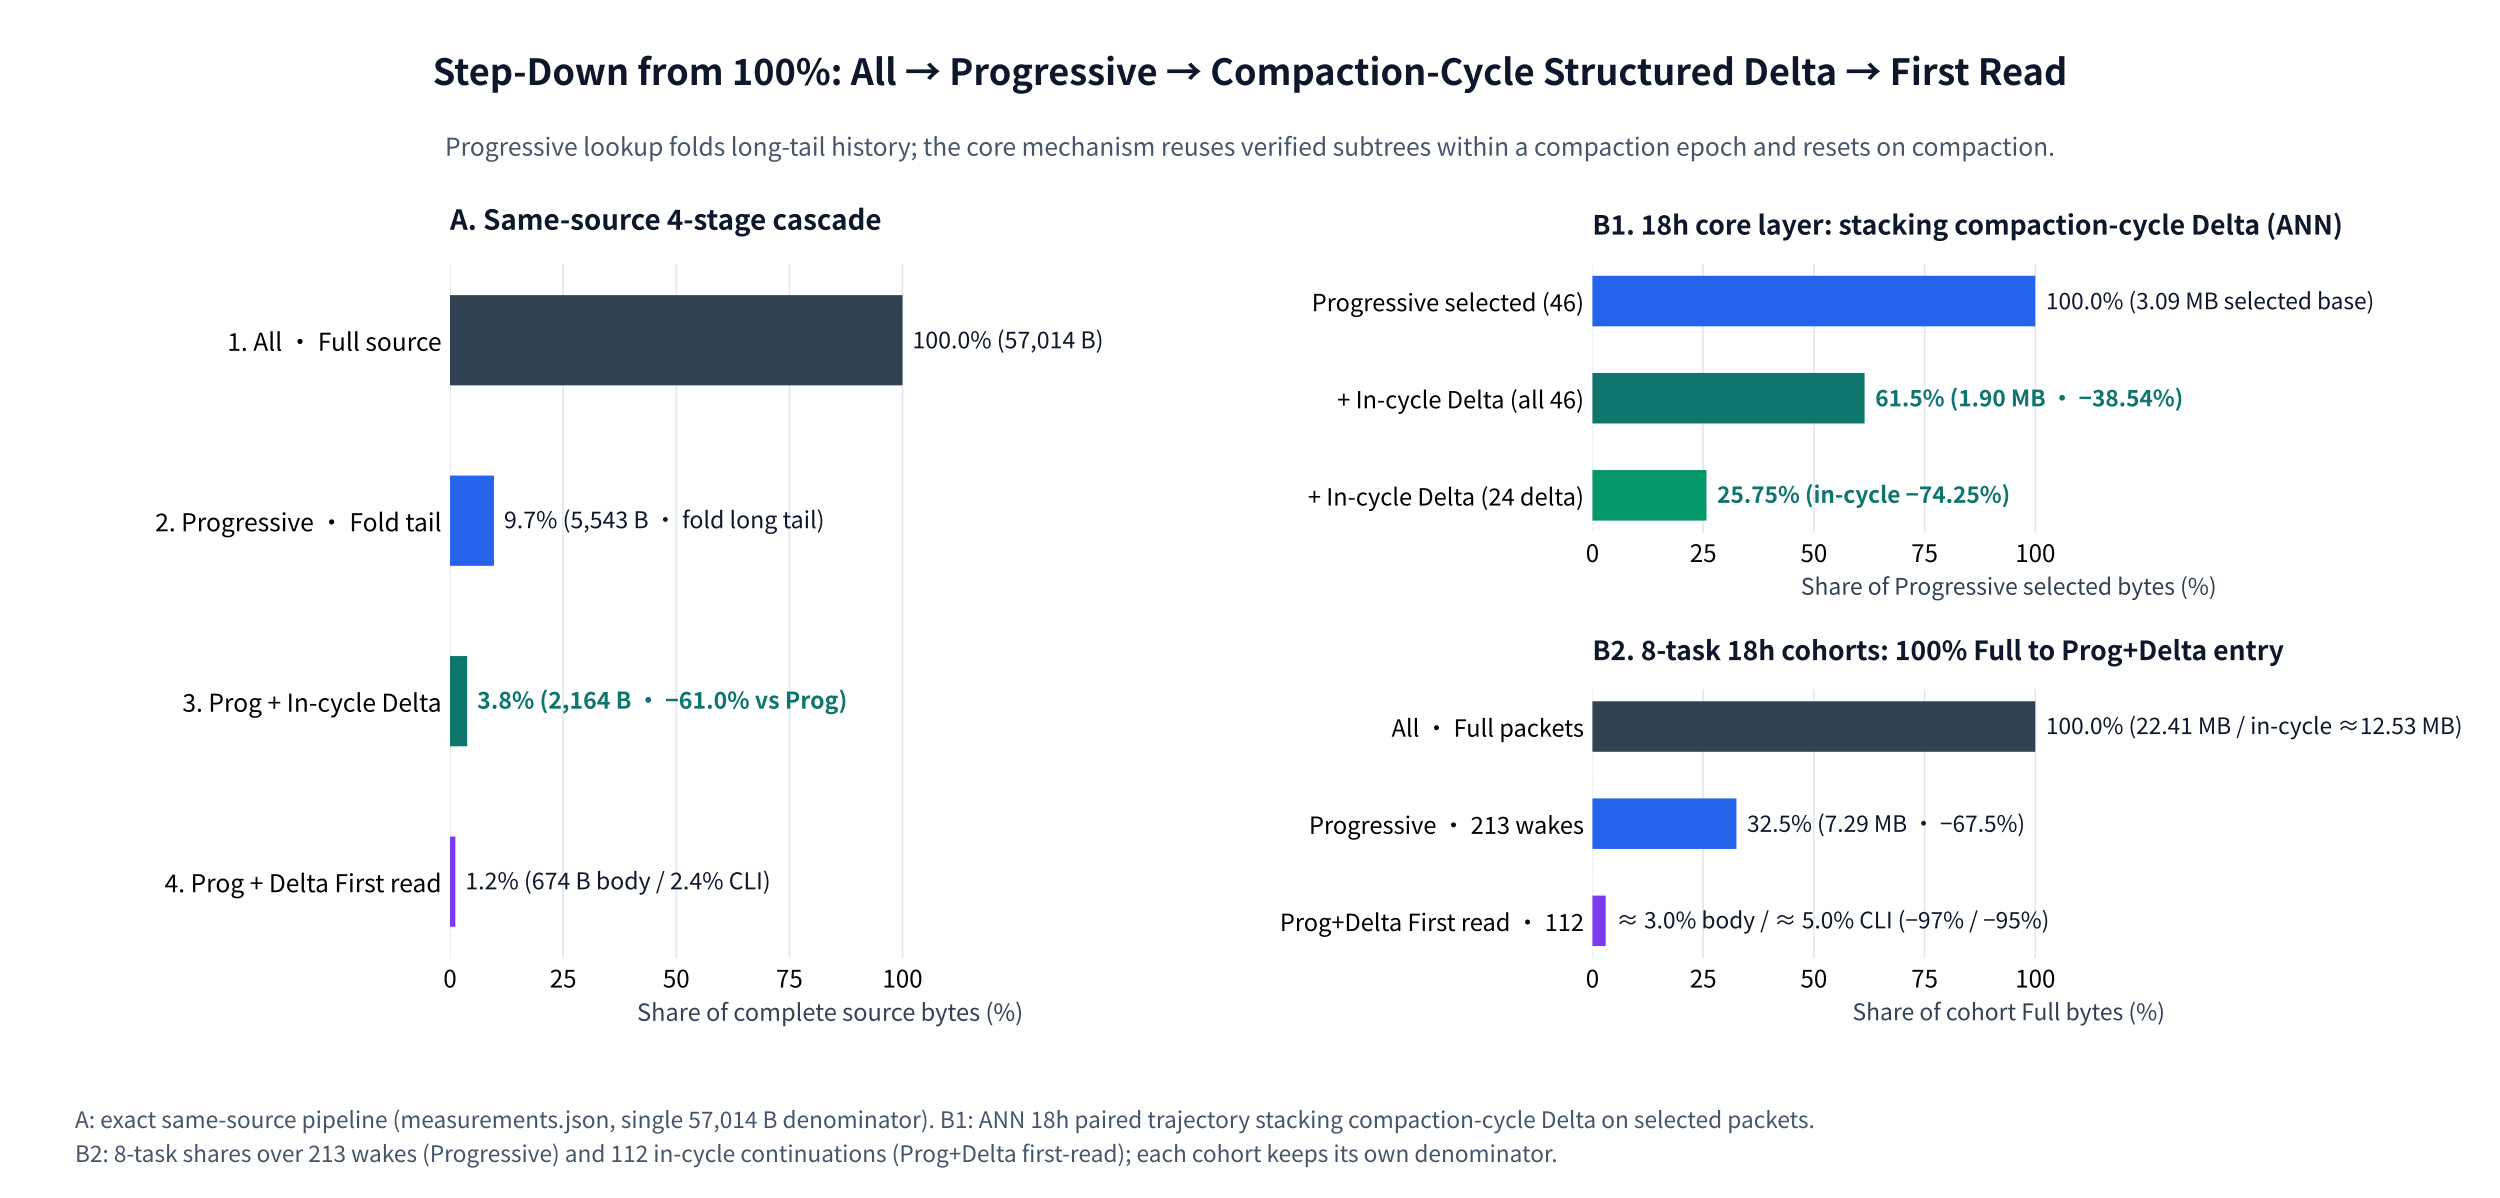
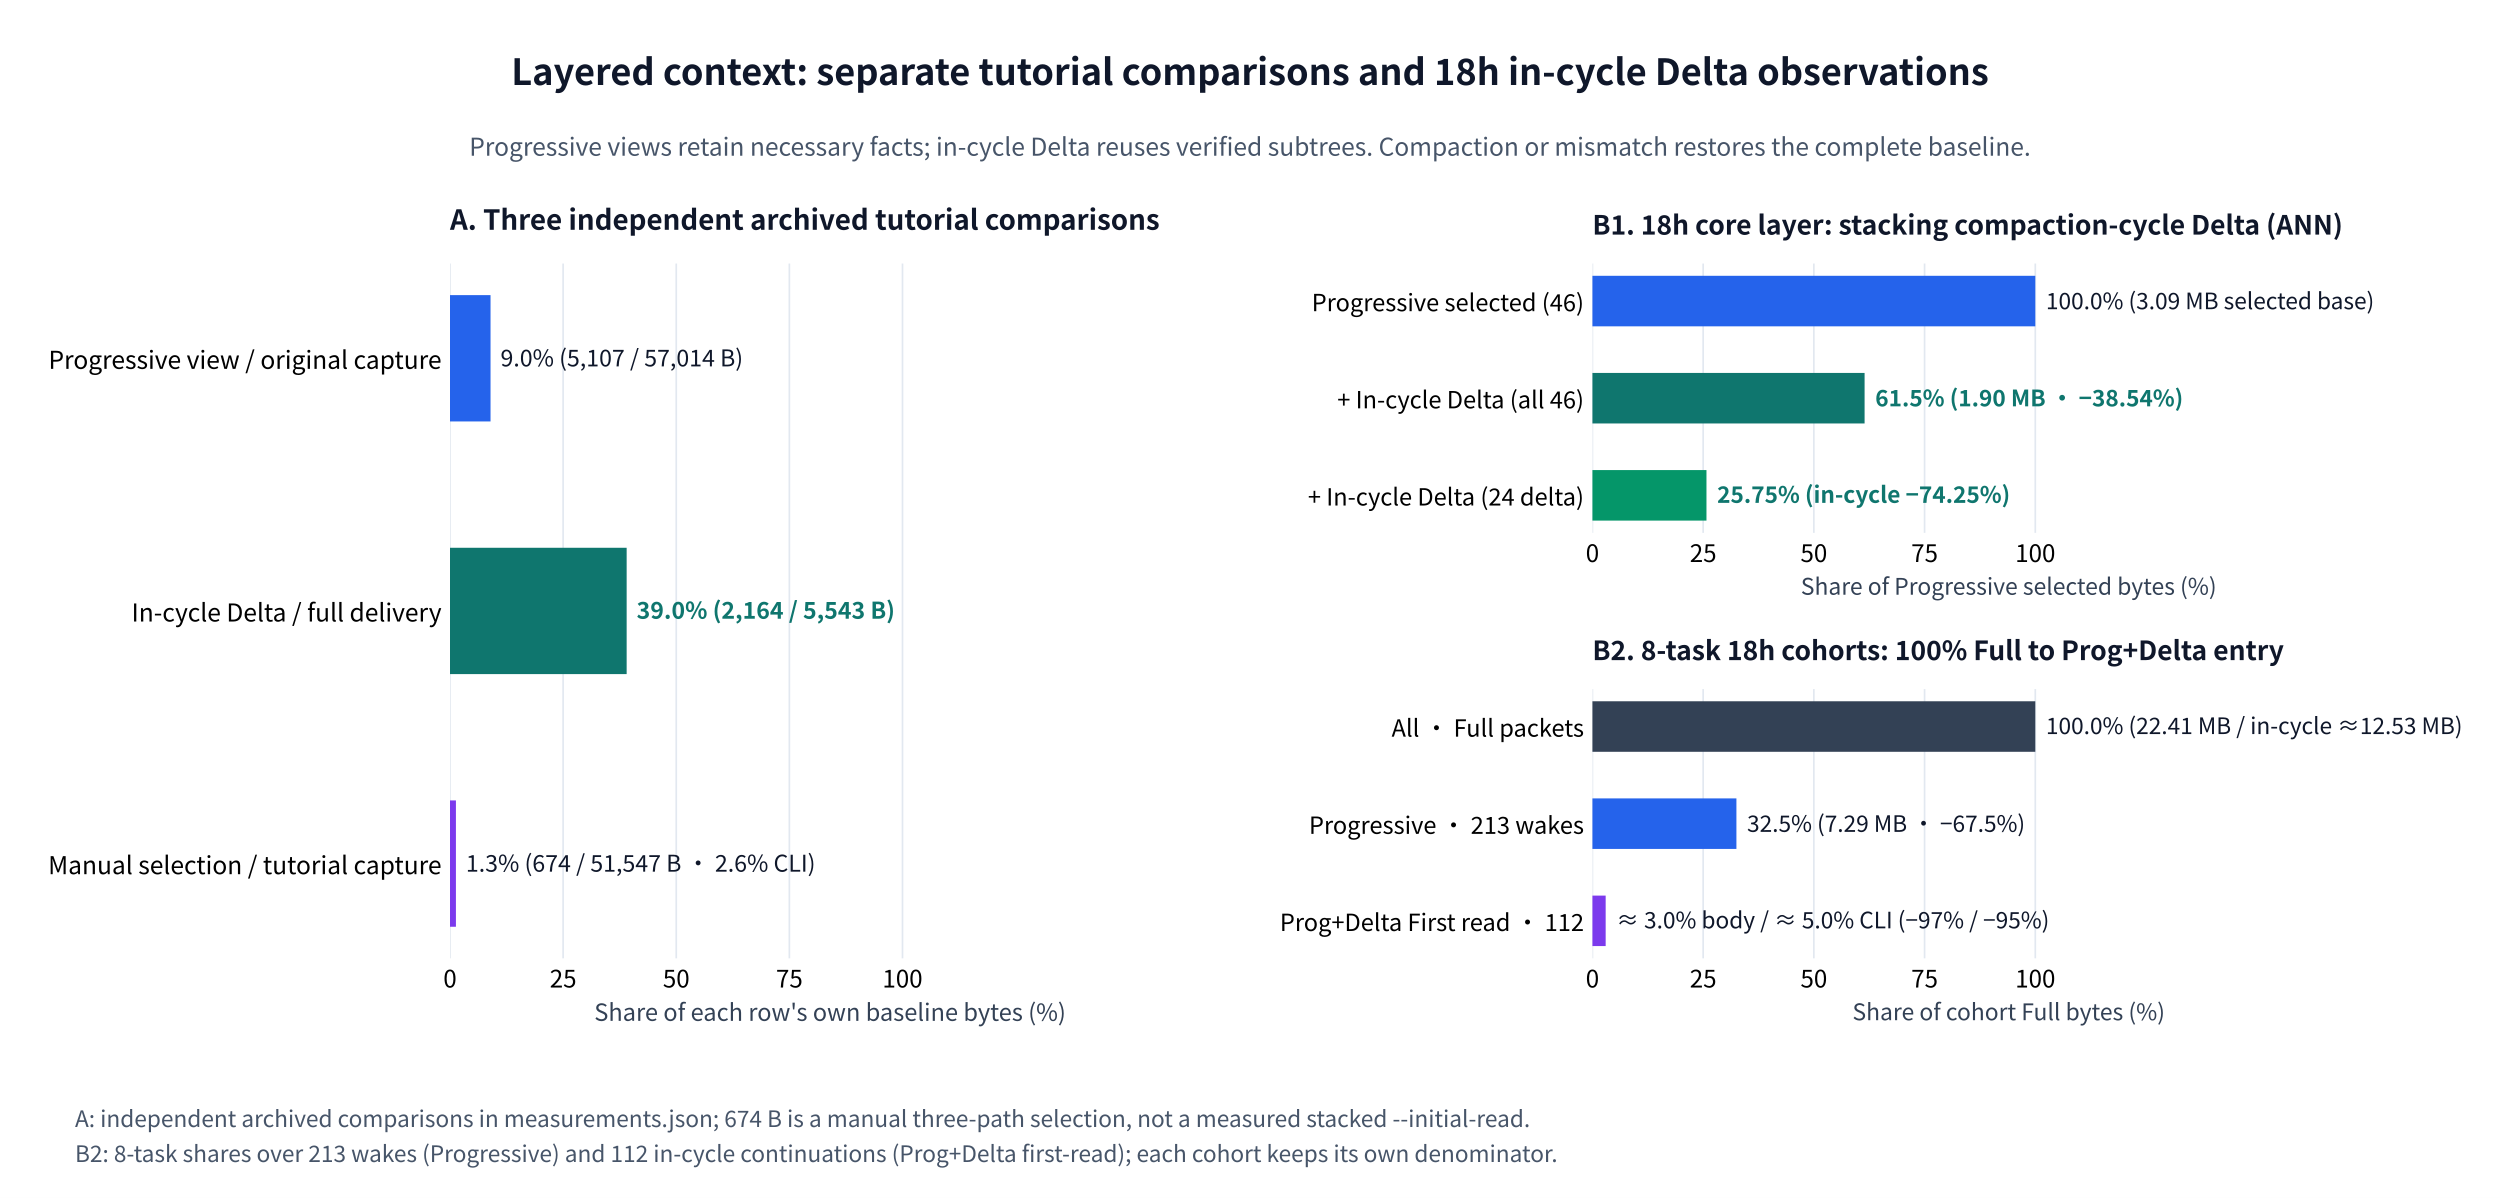
<svg xmlns="http://www.w3.org/2000/svg" width="1036.8pt" height="496.8pt" viewBox="0 0 1036.8 496.8" version="1.1">
  <defs>
    <style type="text/css">*{stroke-linejoin: round; stroke-linecap: butt}</style>
  </defs>
  <g id="figure_1">
    <g id="patch_1">
      <path d="M 0 496.8 L 1036.8 496.8 L 1036.8 0 L 0 0 z " style="fill: #ffffff" />
    </g>
    <g id="axes_1">
      <g id="patch_2">
        <path d="M 186.624 397.44 L 501.883 397.44 L 501.883 109.296 L 186.624 109.296 z " style="fill: #ffffff" />
      </g>
      <g id="matplotlib.axis_1">
        <g id="xtick_1">
          <g id="line2d_1">
            <path d="M 186.624 397.44 L 186.624 109.296 " clip-path="url(#pe7effab465)" style="fill: none; stroke: #e2e8f0; stroke-width: 0.7; stroke-linecap: square" />
          </g>
          <g id="line2d_2" />
          <g id="text_1">
            <text style="font-size: 10px; font-family: 'PingFang SC', 'Noto Sans CJK SC', 'DejaVu Sans', sans-serif; text-anchor: middle" x="186.624" y="409.54" transform="rotate(-0 186.624 409.54)">0</text>
          </g>
        </g>
        <g id="xtick_2">
          <g id="line2d_3">
            <path d="M 233.537 397.44 L 233.537 109.296 " clip-path="url(#pe7effab465)" style="fill: none; stroke: #e2e8f0; stroke-width: 0.7; stroke-linecap: square" />
          </g>
          <g id="line2d_4" />
          <g id="text_2">
            <text style="font-size: 10px; font-family: 'PingFang SC', 'Noto Sans CJK SC', 'DejaVu Sans', sans-serif; text-anchor: middle" x="233.537" y="409.54" transform="rotate(-0 233.5375 409.54)">25</text>
          </g>
        </g>
        <g id="xtick_3">
          <g id="line2d_5">
            <path d="M 280.451 397.44 L 280.451 109.296 " clip-path="url(#pe7effab465)" style="fill: none; stroke: #e2e8f0; stroke-width: 0.7; stroke-linecap: square" />
          </g>
          <g id="line2d_6" />
          <g id="text_3">
            <text style="font-size: 10px; font-family: 'PingFang SC', 'Noto Sans CJK SC', 'DejaVu Sans', sans-serif; text-anchor: middle" x="280.451" y="409.54" transform="rotate(-0 280.451 409.54)">50</text>
          </g>
        </g>
        <g id="xtick_4">
          <g id="line2d_7">
            <path d="M 327.364 397.44 L 327.364 109.296 " clip-path="url(#pe7effab465)" style="fill: none; stroke: #e2e8f0; stroke-width: 0.7; stroke-linecap: square" />
          </g>
          <g id="line2d_8" />
          <g id="text_4">
            <text style="font-size: 10px; font-family: 'PingFang SC', 'Noto Sans CJK SC', 'DejaVu Sans', sans-serif; text-anchor: middle" x="327.364" y="409.54" transform="rotate(-0 327.3645 409.54)">75</text>
          </g>
        </g>
        <g id="xtick_5">
          <g id="line2d_9">
            <path d="M 374.278 397.44 L 374.278 109.296 " clip-path="url(#pe7effab465)" style="fill: none; stroke: #e2e8f0; stroke-width: 0.7; stroke-linecap: square" />
          </g>
          <g id="line2d_10" />
          <g id="text_5">
            <text style="font-size: 10px; font-family: 'PingFang SC', 'Noto Sans CJK SC', 'DejaVu Sans', sans-serif; text-anchor: middle" x="374.278" y="409.54" transform="rotate(-0 374.278 409.54)">100</text>
          </g>
        </g>
        <g id="text_6">
-           <text style="font-size: 9.8px; font-family: 'PingFang SC', 'Noto Sans CJK SC', 'DejaVu Sans', sans-serif; text-anchor: middle; fill: #334155" x="344.253" y="423.368" transform="rotate(-0 344.2533 423.368)">Share of complete source bytes (%)</text>
+           <text style="font-size: 9.8px; font-family: 'PingFang SC', 'Noto Sans CJK SC', 'DejaVu Sans', sans-serif; text-anchor: middle; fill: #334155" x="344.253" y="423.368" transform="rotate(-0 344.2533 423.368)">Share of each row's own baseline bytes (%)</text>
        </g>
      </g>
      <g id="matplotlib.axis_2">
        <g id="ytick_1">
          <g id="line2d_11" />
          <g id="text_7">
-             <text style="font-size: 10.2px; font-family: 'PingFang SC', 'Noto Sans CJK SC', 'DejaVu Sans', sans-serif; text-anchor: end" x="183.124" y="145.49" transform="rotate(-0 183.124 145.4901)">1. All · Full source</text>
+             <text style="font-size: 10.2px; font-family: 'PingFang SC', 'Noto Sans CJK SC', 'DejaVu Sans', sans-serif; text-anchor: end" x="183.124" y="152.974" transform="rotate(-0 183.124 152.9744)">Progressive view / original capture</text>
          </g>
        </g>
        <g id="ytick_2">
          <g id="line2d_12" />
          <g id="text_8">
-             <text style="font-size: 10.2px; font-family: 'PingFang SC', 'Noto Sans CJK SC', 'DejaVu Sans', sans-serif; text-anchor: end" x="183.124" y="220.333" transform="rotate(-0 183.124 220.3327)">2. Progressive · Fold tail</text>
+             <text style="font-size: 10.2px; font-family: 'PingFang SC', 'Noto Sans CJK SC', 'DejaVu Sans', sans-serif; text-anchor: end" x="183.124" y="257.754" transform="rotate(-0 183.124 257.754)">In-cycle Delta / full delivery</text>
          </g>
        </g>
        <g id="ytick_3">
          <g id="line2d_13" />
          <g id="text_9">
-             <text style="font-size: 10.2px; font-family: 'PingFang SC', 'Noto Sans CJK SC', 'DejaVu Sans', sans-serif; text-anchor: end" x="183.124" y="295.175" transform="rotate(-0 183.124 295.1753)">3. Prog + In-cycle Delta</text>
-           </g>
-         </g>
-         <g id="ytick_4">
-           <g id="line2d_14" />
-           <g id="text_10">
-             <text style="font-size: 10.2px; font-family: 'PingFang SC', 'Noto Sans CJK SC', 'DejaVu Sans', sans-serif; text-anchor: end" x="183.124" y="370.018" transform="rotate(-0 183.124 370.0179)">4. Prog + Delta First read</text>
+             <text style="font-size: 10.2px; font-family: 'PingFang SC', 'Noto Sans CJK SC', 'DejaVu Sans', sans-serif; text-anchor: end" x="183.124" y="362.534" transform="rotate(-0 183.124 362.5336)">Manual selection / tutorial capture</text>
          </g>
        </g>
      </g>
      <g id="patch_3">
-         <path d="M 186.624 122.393 L 374.278 122.393 L 374.278 159.815 L 186.624 159.815 z " clip-path="url(#pe7effab465)" style="fill: #334155" />
+         <path d="M 186.624 122.393 L 203.433 122.393 L 203.433 174.783 L 186.624 174.783 z " clip-path="url(#pe7effab465)" style="fill: #2563eb" />
      </g>
      <g id="patch_4">
-         <path d="M 186.624 197.236 L 204.868 197.236 L 204.868 234.657 L 186.624 234.657 z " clip-path="url(#pe7effab465)" style="fill: #2563eb" />
+         <path d="M 186.624 227.173 L 259.885 227.173 L 259.885 279.563 L 186.624 279.563 z " clip-path="url(#pe7effab465)" style="fill: #0f766e" />
      </g>
      <g id="patch_5">
-         <path d="M 186.624 272.079 L 193.747 272.079 L 193.747 309.5 L 186.624 309.5 z " clip-path="url(#pe7effab465)" style="fill: #0f766e" />
-       </g>
+         <path d="M 186.624 331.953 L 189.078 331.953 L 189.078 384.343 L 186.624 384.343 z " clip-path="url(#pe7effab465)" style="fill: #7c3aed" />
+       </g>
+       <g id="text_10">
+         <text style="font-size: 9.6px; font-family: 'PingFang SC', 'Noto Sans CJK SC', 'DejaVu Sans', sans-serif; text-anchor: start; fill: #0f172a" x="207.561" y="151.944" transform="rotate(-0 207.5614 151.9439)">9.0% (5,107 / 57,014 B)</text>
+       </g>
+       <g id="text_11">
+         <text style="font-weight: 700; font-size: 9.6px; font-family: 'PingFang SC', 'Noto Sans CJK SC', 'DejaVu Sans', sans-serif; text-anchor: start; fill: #0f766e" x="264.013" y="256.594" transform="rotate(-0 264.0129 256.5938)">39.0% (2,164 / 5,543 B)</text>
+       </g>
+       <g id="text_12">
+         <text style="font-size: 9.6px; font-family: 'PingFang SC', 'Noto Sans CJK SC', 'DejaVu Sans', sans-serif; text-anchor: start; fill: #0f172a" x="193.206" y="361.503" transform="rotate(-0 193.206 361.5031)">1.3% (674 / 51,547 B · 2.6% CLI)</text>
+       </g>
+       <g id="text_13">
+         <text style="font-weight: 700; font-size: 11.5px; font-family: 'PingFang SC', 'Noto Sans CJK SC', 'DejaVu Sans', sans-serif; text-anchor: start; fill: #0f172a" x="186.624" y="95.296" transform="rotate(-0 186.624 95.296)">A. Three independent archived tutorial comparisons</text>
+       </g>
+     </g>
+     <g id="axes_2">
      <g id="patch_6">
-         <path d="M 186.624 346.921 L 188.842 346.921 L 188.842 384.343 L 186.624 384.343 z " clip-path="url(#pe7effab465)" style="fill: #7c3aed" />
-       </g>
-       <g id="text_11">
-         <text style="font-size: 9.6px; font-family: 'PingFang SC', 'Noto Sans CJK SC', 'DejaVu Sans', sans-serif; text-anchor: start; fill: #0f172a" x="378.406" y="144.46" transform="rotate(-0 378.4063 144.4596)">100.0% (57,014 B)</text>
-       </g>
-       <g id="text_12">
-         <text style="font-size: 9.6px; font-family: 'PingFang SC', 'Noto Sans CJK SC', 'DejaVu Sans', sans-serif; text-anchor: start; fill: #0f172a" x="208.996" y="219.057" transform="rotate(-0 208.9964 219.057)">9.7% (5,543 B · fold long tail)</text>
-       </g>
-       <g id="text_13">
-         <text style="font-weight: 700; font-size: 9.6px; font-family: 'PingFang SC', 'Noto Sans CJK SC', 'DejaVu Sans', sans-serif; text-anchor: start; fill: #0f766e" x="197.875" y="293.9" transform="rotate(-0 197.8749 293.8995)">3.8% (2,164 B · −61.0% vs Prog)</text>
-       </g>
-       <g id="text_14">
-         <text style="font-size: 9.6px; font-family: 'PingFang SC', 'Noto Sans CJK SC', 'DejaVu Sans', sans-serif; text-anchor: start; fill: #0f172a" x="192.971" y="368.81" transform="rotate(-0 192.9708 368.8096)">1.2% (674 B body / 2.4% CLI)</text>
-       </g>
-       <g id="text_15">
-         <text style="font-weight: 700; font-size: 11.5px; font-family: 'PingFang SC', 'Noto Sans CJK SC', 'DejaVu Sans', sans-serif; text-anchor: start; fill: #0f172a" x="186.624" y="95.296" transform="rotate(-0 186.624 95.296)">A. Same-source 4-stage cascade</text>
-       </g>
-     </g>
-     <g id="axes_2">
-       <g id="patch_7">
        <path d="M 660.413 220.98 L 1005.696 220.98 L 1005.696 109.296 L 660.413 109.296 z " style="fill: #ffffff" />
      </g>
      <g id="matplotlib.axis_3">
        <g id="xtick_6">
-           <g id="line2d_15">
+           <g id="line2d_14">
            <path d="M 660.413 220.98 L 660.413 109.296 " clip-path="url(#p4c93b6cf08)" style="fill: none; stroke: #e2e8f0; stroke-width: 0.7; stroke-linecap: square" />
          </g>
-           <g id="line2d_16" />
+           <g id="line2d_15" />
+           <g id="text_14">
+             <text style="font-size: 10px; font-family: 'PingFang SC', 'Noto Sans CJK SC', 'DejaVu Sans', sans-serif; text-anchor: middle" x="660.413" y="233.08" transform="rotate(-0 660.4127 233.0797)">0</text>
+           </g>
+         </g>
+         <g id="xtick_7">
+           <g id="line2d_16">
+             <path d="M 706.328 220.98 L 706.328 109.296 " clip-path="url(#p4c93b6cf08)" style="fill: none; stroke: #e2e8f0; stroke-width: 0.7; stroke-linecap: square" />
+           </g>
+           <g id="line2d_17" />
+           <g id="text_15">
+             <text style="font-size: 10px; font-family: 'PingFang SC', 'Noto Sans CJK SC', 'DejaVu Sans', sans-serif; text-anchor: middle" x="706.328" y="233.08" transform="rotate(-0 706.328 233.0797)">25</text>
+           </g>
+         </g>
+         <g id="xtick_8">
+           <g id="line2d_18">
+             <path d="M 752.243 220.98 L 752.243 109.296 " clip-path="url(#p4c93b6cf08)" style="fill: none; stroke: #e2e8f0; stroke-width: 0.7; stroke-linecap: square" />
+           </g>
+           <g id="line2d_19" />
          <g id="text_16">
-             <text style="font-size: 10px; font-family: 'PingFang SC', 'Noto Sans CJK SC', 'DejaVu Sans', sans-serif; text-anchor: middle" x="660.413" y="233.08" transform="rotate(-0 660.4127 233.0797)">0</text>
-           </g>
-         </g>
-         <g id="xtick_7">
-           <g id="line2d_17">
-             <path d="M 706.328 220.98 L 706.328 109.296 " clip-path="url(#p4c93b6cf08)" style="fill: none; stroke: #e2e8f0; stroke-width: 0.7; stroke-linecap: square" />
-           </g>
-           <g id="line2d_18" />
+             <text style="font-size: 10px; font-family: 'PingFang SC', 'Noto Sans CJK SC', 'DejaVu Sans', sans-serif; text-anchor: middle" x="752.243" y="233.08" transform="rotate(-0 752.2434 233.0797)">50</text>
+           </g>
+         </g>
+         <g id="xtick_9">
+           <g id="line2d_20">
+             <path d="M 798.159 220.98 L 798.159 109.296 " clip-path="url(#p4c93b6cf08)" style="fill: none; stroke: #e2e8f0; stroke-width: 0.7; stroke-linecap: square" />
+           </g>
+           <g id="line2d_21" />
          <g id="text_17">
-             <text style="font-size: 10px; font-family: 'PingFang SC', 'Noto Sans CJK SC', 'DejaVu Sans', sans-serif; text-anchor: middle" x="706.328" y="233.08" transform="rotate(-0 706.328 233.0797)">25</text>
-           </g>
-         </g>
-         <g id="xtick_8">
-           <g id="line2d_19">
-             <path d="M 752.243 220.98 L 752.243 109.296 " clip-path="url(#p4c93b6cf08)" style="fill: none; stroke: #e2e8f0; stroke-width: 0.7; stroke-linecap: square" />
-           </g>
-           <g id="line2d_20" />
+             <text style="font-size: 10px; font-family: 'PingFang SC', 'Noto Sans CJK SC', 'DejaVu Sans', sans-serif; text-anchor: middle" x="798.159" y="233.08" transform="rotate(-0 798.1587 233.0797)">75</text>
+           </g>
+         </g>
+         <g id="xtick_10">
+           <g id="line2d_22">
+             <path d="M 844.074 220.98 L 844.074 109.296 " clip-path="url(#p4c93b6cf08)" style="fill: none; stroke: #e2e8f0; stroke-width: 0.7; stroke-linecap: square" />
+           </g>
+           <g id="line2d_23" />
          <g id="text_18">
-             <text style="font-size: 10px; font-family: 'PingFang SC', 'Noto Sans CJK SC', 'DejaVu Sans', sans-serif; text-anchor: middle" x="752.243" y="233.08" transform="rotate(-0 752.2434 233.0797)">50</text>
-           </g>
-         </g>
-         <g id="xtick_9">
-           <g id="line2d_21">
-             <path d="M 798.159 220.98 L 798.159 109.296 " clip-path="url(#p4c93b6cf08)" style="fill: none; stroke: #e2e8f0; stroke-width: 0.7; stroke-linecap: square" />
-           </g>
-           <g id="line2d_22" />
-           <g id="text_19">
-             <text style="font-size: 10px; font-family: 'PingFang SC', 'Noto Sans CJK SC', 'DejaVu Sans', sans-serif; text-anchor: middle" x="798.159" y="233.08" transform="rotate(-0 798.1587 233.0797)">75</text>
-           </g>
-         </g>
-         <g id="xtick_10">
-           <g id="line2d_23">
-             <path d="M 844.074 220.98 L 844.074 109.296 " clip-path="url(#p4c93b6cf08)" style="fill: none; stroke: #e2e8f0; stroke-width: 0.7; stroke-linecap: square" />
-           </g>
+             <text style="font-size: 10px; font-family: 'PingFang SC', 'Noto Sans CJK SC', 'DejaVu Sans', sans-serif; text-anchor: middle" x="844.074" y="233.08" transform="rotate(-0 844.074 233.0797)">100</text>
+           </g>
+         </g>
+         <g id="text_19">
+           <text style="font-size: 9.5px; font-family: 'PingFang SC', 'Noto Sans CJK SC', 'DejaVu Sans', sans-serif; text-anchor: middle; fill: #334155" x="833.054" y="246.65" transform="rotate(-0 833.0544 246.6497)">Share of Progressive selected bytes (%)</text>
+         </g>
+       </g>
+       <g id="matplotlib.axis_4">
+         <g id="ytick_4">
          <g id="line2d_24" />
          <g id="text_20">
-             <text style="font-size: 10px; font-family: 'PingFang SC', 'Noto Sans CJK SC', 'DejaVu Sans', sans-serif; text-anchor: middle" x="844.074" y="233.08" transform="rotate(-0 844.074 233.0797)">100</text>
-           </g>
-         </g>
-         <g id="text_21">
-           <text style="font-size: 9.5px; font-family: 'PingFang SC', 'Noto Sans CJK SC', 'DejaVu Sans', sans-serif; text-anchor: middle; fill: #334155" x="833.054" y="246.65" transform="rotate(-0 833.0544 246.6497)">Share of Progressive selected bytes (%)</text>
-         </g>
-       </g>
-       <g id="matplotlib.axis_4">
+             <text style="font-size: 9.8px; font-family: 'PingFang SC', 'Noto Sans CJK SC', 'DejaVu Sans', sans-serif; text-anchor: end" x="656.913" y="129.062" transform="rotate(-0 656.9127 129.0619)">Progressive selected (46)</text>
+           </g>
+         </g>
        <g id="ytick_5">
          <g id="line2d_25" />
-           <g id="text_22">
-             <text style="font-size: 9.8px; font-family: 'PingFang SC', 'Noto Sans CJK SC', 'DejaVu Sans', sans-serif; text-anchor: end" x="656.913" y="129.062" transform="rotate(-0 656.9127 129.0619)">Progressive selected (46)</text>
+           <g id="text_21">
+             <text style="font-size: 9.8px; font-family: 'PingFang SC', 'Noto Sans CJK SC', 'DejaVu Sans', sans-serif; text-anchor: end" x="656.913" y="169.352" transform="rotate(-0 656.9127 169.3519)">+ In-cycle Delta (all 46)</text>
          </g>
        </g>
        <g id="ytick_6">
          <g id="line2d_26" />
-           <g id="text_23">
-             <text style="font-size: 9.8px; font-family: 'PingFang SC', 'Noto Sans CJK SC', 'DejaVu Sans', sans-serif; text-anchor: end" x="656.913" y="169.352" transform="rotate(-0 656.9127 169.3519)">+ In-cycle Delta (all 46)</text>
-           </g>
-         </g>
-         <g id="ytick_7">
-           <g id="line2d_27" />
-           <g id="text_24">
+           <g id="text_22">
            <text style="font-size: 9.8px; font-family: 'PingFang SC', 'Noto Sans CJK SC', 'DejaVu Sans', sans-serif; text-anchor: end" x="656.913" y="209.642" transform="rotate(-0 656.9127 209.6418)">+ In-cycle Delta (24 delta)</text>
          </g>
        </g>
      </g>
+       <g id="patch_7">
+         <path d="M 660.413 114.373 L 844.074 114.373 L 844.074 135.323 L 660.413 135.323 z " clip-path="url(#p4c93b6cf08)" style="fill: #2563eb" />
+       </g>
      <g id="patch_8">
-         <path d="M 660.413 114.373 L 844.074 114.373 L 844.074 135.323 L 660.413 135.323 z " clip-path="url(#p4c93b6cf08)" style="fill: #2563eb" />
+         <path d="M 660.413 154.662 L 773.283 154.662 L 773.283 175.613 L 660.413 175.613 z " clip-path="url(#p4c93b6cf08)" style="fill: #0f766e" />
      </g>
      <g id="patch_9">
-         <path d="M 660.413 154.662 L 773.283 154.662 L 773.283 175.613 L 660.413 175.613 z " clip-path="url(#p4c93b6cf08)" style="fill: #0f766e" />
-       </g>
+         <path d="M 660.413 194.952 L 707.706 194.952 L 707.706 215.903 L 660.413 215.903 z " clip-path="url(#p4c93b6cf08)" style="fill: #059669" />
+       </g>
+       <g id="text_23">
+         <text style="font-size: 9.4px; font-family: 'PingFang SC', 'Noto Sans CJK SC', 'DejaVu Sans', sans-serif; text-anchor: start; fill: #0f172a" x="848.482" y="128.232" transform="rotate(-0 848.4819 128.2319)">100.0% (3.09 MB selected base)</text>
+       </g>
+       <g id="text_24">
+         <text style="font-weight: 700; font-size: 9.4px; font-family: 'PingFang SC', 'Noto Sans CJK SC', 'DejaVu Sans', sans-serif; text-anchor: start; fill: #0f766e" x="777.691" y="168.522" transform="rotate(-0 777.6913 168.5219)">61.5% (1.90 MB · −38.54%)</text>
+       </g>
+       <g id="text_25">
+         <text style="font-weight: 700; font-size: 9.4px; font-family: 'PingFang SC', 'Noto Sans CJK SC', 'DejaVu Sans', sans-serif; text-anchor: start; fill: #0f766e" x="712.113" y="208.539" transform="rotate(-0 712.1134 208.5394)">25.75% (in-cycle −74.25%)</text>
+       </g>
+       <g id="text_26">
+         <text style="font-weight: 700; font-size: 11px; font-family: 'PingFang SC', 'Noto Sans CJK SC', 'DejaVu Sans', sans-serif; text-anchor: start; fill: #0f172a" x="660.413" y="97.296" transform="rotate(-0 660.4127 97.296)">B1. 18h core layer: stacking compaction-cycle Delta (ANN)</text>
+       </g>
+     </g>
+     <g id="axes_3">
      <g id="patch_10">
-         <path d="M 660.413 194.952 L 707.706 194.952 L 707.706 215.903 L 660.413 215.903 z " clip-path="url(#p4c93b6cf08)" style="fill: #059669" />
-       </g>
-       <g id="text_25">
-         <text style="font-size: 9.4px; font-family: 'PingFang SC', 'Noto Sans CJK SC', 'DejaVu Sans', sans-serif; text-anchor: start; fill: #0f172a" x="848.482" y="128.232" transform="rotate(-0 848.4819 128.2319)">100.0% (3.09 MB selected base)</text>
-       </g>
-       <g id="text_26">
-         <text style="font-weight: 700; font-size: 9.4px; font-family: 'PingFang SC', 'Noto Sans CJK SC', 'DejaVu Sans', sans-serif; text-anchor: start; fill: #0f766e" x="777.691" y="168.522" transform="rotate(-0 777.6913 168.5219)">61.5% (1.90 MB · −38.54%)</text>
-       </g>
-       <g id="text_27">
-         <text style="font-weight: 700; font-size: 9.4px; font-family: 'PingFang SC', 'Noto Sans CJK SC', 'DejaVu Sans', sans-serif; text-anchor: start; fill: #0f766e" x="712.113" y="208.539" transform="rotate(-0 712.1134 208.5394)">25.75% (in-cycle −74.25%)</text>
-       </g>
-       <g id="text_28">
-         <text style="font-weight: 700; font-size: 11px; font-family: 'PingFang SC', 'Noto Sans CJK SC', 'DejaVu Sans', sans-serif; text-anchor: start; fill: #0f172a" x="660.413" y="97.296" transform="rotate(-0 660.4127 97.296)">B1. 18h core layer: stacking compaction-cycle Delta (ANN)</text>
-       </g>
-     </g>
-     <g id="axes_3">
-       <g id="patch_11">
        <path d="M 660.413 397.44 L 1005.696 397.44 L 1005.696 285.756 L 660.413 285.756 z " style="fill: #ffffff" />
      </g>
      <g id="matplotlib.axis_5">
        <g id="xtick_11">
-           <g id="line2d_28">
+           <g id="line2d_27">
            <path d="M 660.413 397.44 L 660.413 285.756 " clip-path="url(#p3d4a0dd954)" style="fill: none; stroke: #e2e8f0; stroke-width: 0.7; stroke-linecap: square" />
          </g>
-           <g id="line2d_29" />
+           <g id="line2d_28" />
+           <g id="text_27">
+             <text style="font-size: 10px; font-family: 'PingFang SC', 'Noto Sans CJK SC', 'DejaVu Sans', sans-serif; text-anchor: middle" x="660.413" y="409.54" transform="rotate(-0 660.4127 409.54)">0</text>
+           </g>
+         </g>
+         <g id="xtick_12">
+           <g id="line2d_29">
+             <path d="M 706.328 397.44 L 706.328 285.756 " clip-path="url(#p3d4a0dd954)" style="fill: none; stroke: #e2e8f0; stroke-width: 0.7; stroke-linecap: square" />
+           </g>
+           <g id="line2d_30" />
+           <g id="text_28">
+             <text style="font-size: 10px; font-family: 'PingFang SC', 'Noto Sans CJK SC', 'DejaVu Sans', sans-serif; text-anchor: middle" x="706.328" y="409.54" transform="rotate(-0 706.328 409.54)">25</text>
+           </g>
+         </g>
+         <g id="xtick_13">
+           <g id="line2d_31">
+             <path d="M 752.243 397.44 L 752.243 285.756 " clip-path="url(#p3d4a0dd954)" style="fill: none; stroke: #e2e8f0; stroke-width: 0.7; stroke-linecap: square" />
+           </g>
+           <g id="line2d_32" />
          <g id="text_29">
-             <text style="font-size: 10px; font-family: 'PingFang SC', 'Noto Sans CJK SC', 'DejaVu Sans', sans-serif; text-anchor: middle" x="660.413" y="409.54" transform="rotate(-0 660.4127 409.54)">0</text>
-           </g>
-         </g>
-         <g id="xtick_12">
-           <g id="line2d_30">
-             <path d="M 706.328 397.44 L 706.328 285.756 " clip-path="url(#p3d4a0dd954)" style="fill: none; stroke: #e2e8f0; stroke-width: 0.7; stroke-linecap: square" />
-           </g>
-           <g id="line2d_31" />
+             <text style="font-size: 10px; font-family: 'PingFang SC', 'Noto Sans CJK SC', 'DejaVu Sans', sans-serif; text-anchor: middle" x="752.243" y="409.54" transform="rotate(-0 752.2434 409.54)">50</text>
+           </g>
+         </g>
+         <g id="xtick_14">
+           <g id="line2d_33">
+             <path d="M 798.159 397.44 L 798.159 285.756 " clip-path="url(#p3d4a0dd954)" style="fill: none; stroke: #e2e8f0; stroke-width: 0.7; stroke-linecap: square" />
+           </g>
+           <g id="line2d_34" />
          <g id="text_30">
-             <text style="font-size: 10px; font-family: 'PingFang SC', 'Noto Sans CJK SC', 'DejaVu Sans', sans-serif; text-anchor: middle" x="706.328" y="409.54" transform="rotate(-0 706.328 409.54)">25</text>
-           </g>
-         </g>
-         <g id="xtick_13">
-           <g id="line2d_32">
-             <path d="M 752.243 397.44 L 752.243 285.756 " clip-path="url(#p3d4a0dd954)" style="fill: none; stroke: #e2e8f0; stroke-width: 0.7; stroke-linecap: square" />
-           </g>
-           <g id="line2d_33" />
+             <text style="font-size: 10px; font-family: 'PingFang SC', 'Noto Sans CJK SC', 'DejaVu Sans', sans-serif; text-anchor: middle" x="798.159" y="409.54" transform="rotate(-0 798.1587 409.54)">75</text>
+           </g>
+         </g>
+         <g id="xtick_15">
+           <g id="line2d_35">
+             <path d="M 844.074 397.44 L 844.074 285.756 " clip-path="url(#p3d4a0dd954)" style="fill: none; stroke: #e2e8f0; stroke-width: 0.7; stroke-linecap: square" />
+           </g>
+           <g id="line2d_36" />
          <g id="text_31">
-             <text style="font-size: 10px; font-family: 'PingFang SC', 'Noto Sans CJK SC', 'DejaVu Sans', sans-serif; text-anchor: middle" x="752.243" y="409.54" transform="rotate(-0 752.2434 409.54)">50</text>
-           </g>
-         </g>
-         <g id="xtick_14">
-           <g id="line2d_34">
-             <path d="M 798.159 397.44 L 798.159 285.756 " clip-path="url(#p3d4a0dd954)" style="fill: none; stroke: #e2e8f0; stroke-width: 0.7; stroke-linecap: square" />
-           </g>
-           <g id="line2d_35" />
-           <g id="text_32">
-             <text style="font-size: 10px; font-family: 'PingFang SC', 'Noto Sans CJK SC', 'DejaVu Sans', sans-serif; text-anchor: middle" x="798.159" y="409.54" transform="rotate(-0 798.1587 409.54)">75</text>
-           </g>
-         </g>
-         <g id="xtick_15">
-           <g id="line2d_36">
-             <path d="M 844.074 397.44 L 844.074 285.756 " clip-path="url(#p3d4a0dd954)" style="fill: none; stroke: #e2e8f0; stroke-width: 0.7; stroke-linecap: square" />
-           </g>
+             <text style="font-size: 10px; font-family: 'PingFang SC', 'Noto Sans CJK SC', 'DejaVu Sans', sans-serif; text-anchor: middle" x="844.074" y="409.54" transform="rotate(-0 844.074 409.54)">100</text>
+           </g>
+         </g>
+         <g id="text_32">
+           <text style="font-size: 9.5px; font-family: 'PingFang SC', 'Noto Sans CJK SC', 'DejaVu Sans', sans-serif; text-anchor: middle; fill: #334155" x="833.054" y="423.11" transform="rotate(-0 833.0544 423.11)">Share of cohort Full bytes (%)</text>
+         </g>
+       </g>
+       <g id="matplotlib.axis_6">
+         <g id="ytick_7">
          <g id="line2d_37" />
          <g id="text_33">
-             <text style="font-size: 10px; font-family: 'PingFang SC', 'Noto Sans CJK SC', 'DejaVu Sans', sans-serif; text-anchor: middle" x="844.074" y="409.54" transform="rotate(-0 844.074 409.54)">100</text>
-           </g>
-         </g>
-         <g id="text_34">
-           <text style="font-size: 9.5px; font-family: 'PingFang SC', 'Noto Sans CJK SC', 'DejaVu Sans', sans-serif; text-anchor: middle; fill: #334155" x="833.054" y="423.11" transform="rotate(-0 833.0544 423.11)">Share of cohort Full bytes (%)</text>
-         </g>
-       </g>
-       <g id="matplotlib.axis_6">
+             <text style="font-size: 9.8px; font-family: 'PingFang SC', 'Noto Sans CJK SC', 'DejaVu Sans', sans-serif; text-anchor: end" x="656.913" y="305.522" transform="rotate(-0 656.9127 305.5222)">All · Full packets</text>
+           </g>
+         </g>
        <g id="ytick_8">
          <g id="line2d_38" />
-           <g id="text_35">
-             <text style="font-size: 9.8px; font-family: 'PingFang SC', 'Noto Sans CJK SC', 'DejaVu Sans', sans-serif; text-anchor: end" x="656.913" y="305.522" transform="rotate(-0 656.9127 305.5222)">All · Full packets</text>
+           <g id="text_34">
+             <text style="font-size: 9.8px; font-family: 'PingFang SC', 'Noto Sans CJK SC', 'DejaVu Sans', sans-serif; text-anchor: end" x="656.913" y="345.812" transform="rotate(-0 656.9127 345.8121)">Progressive · 213 wakes</text>
          </g>
        </g>
        <g id="ytick_9">
          <g id="line2d_39" />
-           <g id="text_36">
-             <text style="font-size: 9.8px; font-family: 'PingFang SC', 'Noto Sans CJK SC', 'DejaVu Sans', sans-serif; text-anchor: end" x="656.913" y="345.812" transform="rotate(-0 656.9127 345.8121)">Progressive · 213 wakes</text>
-           </g>
-         </g>
-         <g id="ytick_10">
-           <g id="line2d_40" />
-           <g id="text_37">
+           <g id="text_35">
            <text style="font-size: 9.8px; font-family: 'PingFang SC', 'Noto Sans CJK SC', 'DejaVu Sans', sans-serif; text-anchor: end" x="656.913" y="386.102" transform="rotate(-0 656.9127 386.1021)">Prog+Delta First read · 112</text>
          </g>
        </g>
      </g>
+       <g id="patch_11">
+         <path d="M 660.413 290.833 L 844.074 290.833 L 844.074 311.784 L 660.413 311.784 z " clip-path="url(#p3d4a0dd954)" style="fill: #334155" />
+       </g>
      <g id="patch_12">
-         <path d="M 660.413 290.833 L 844.074 290.833 L 844.074 311.784 L 660.413 311.784 z " clip-path="url(#p3d4a0dd954)" style="fill: #334155" />
+         <path d="M 660.413 331.123 L 720.128 331.123 L 720.128 352.074 L 660.413 352.074 z " clip-path="url(#p3d4a0dd954)" style="fill: #2563eb" />
      </g>
      <g id="patch_13">
-         <path d="M 660.413 331.123 L 720.128 331.123 L 720.128 352.074 L 660.413 352.074 z " clip-path="url(#p3d4a0dd954)" style="fill: #2563eb" />
-       </g>
-       <g id="patch_14">
        <path d="M 660.413 371.413 L 665.901 371.413 L 665.901 392.363 L 660.413 392.363 z " clip-path="url(#p3d4a0dd954)" style="fill: #7c3aed" />
      </g>
+       <g id="text_36">
+         <text style="font-size: 9.4px; font-family: 'PingFang SC', 'Noto Sans CJK SC', 'DejaVu Sans', sans-serif; text-anchor: start; fill: #0f172a" x="848.482" y="304.42" transform="rotate(-0 848.4819 304.4197)">100.0% (22.41 MB / in-cycle ≈12.53 MB)</text>
+       </g>
+       <g id="text_37">
+         <text style="font-size: 9.4px; font-family: 'PingFang SC', 'Noto Sans CJK SC', 'DejaVu Sans', sans-serif; text-anchor: start; fill: #0f172a" x="724.536" y="344.982" transform="rotate(-0 724.5361 344.9821)">32.5% (7.29 MB · −67.5%)</text>
+       </g>
      <g id="text_38">
-         <text style="font-size: 9.4px; font-family: 'PingFang SC', 'Noto Sans CJK SC', 'DejaVu Sans', sans-serif; text-anchor: start; fill: #0f172a" x="848.482" y="304.42" transform="rotate(-0 848.4819 304.4197)">100.0% (22.41 MB / in-cycle ≈12.53 MB)</text>
+         <text style="font-size: 9.4px; font-family: 'PingFang SC', 'Noto Sans CJK SC', 'DejaVu Sans', sans-serif; text-anchor: start; fill: #0f172a" x="670.309" y="385" transform="rotate(-0 670.3092 384.9996)">≈ 3.0% body / ≈ 5.0% CLI (−97% / −95%)</text>
      </g>
      <g id="text_39">
-         <text style="font-size: 9.4px; font-family: 'PingFang SC', 'Noto Sans CJK SC', 'DejaVu Sans', sans-serif; text-anchor: start; fill: #0f172a" x="724.536" y="344.982" transform="rotate(-0 724.5361 344.9821)">32.5% (7.29 MB · −67.5%)</text>
-       </g>
-       <g id="text_40">
-         <text style="font-size: 9.4px; font-family: 'PingFang SC', 'Noto Sans CJK SC', 'DejaVu Sans', sans-serif; text-anchor: start; fill: #0f172a" x="670.309" y="385" transform="rotate(-0 670.3092 384.9996)">≈ 3.0% body / ≈ 5.0% CLI (−97% / −95%)</text>
-       </g>
-       <g id="text_41">
        <text style="font-weight: 700; font-size: 11px; font-family: 'PingFang SC', 'Noto Sans CJK SC', 'DejaVu Sans', sans-serif; text-anchor: start; fill: #0f172a" x="660.413" y="273.756" transform="rotate(-0 660.4127 273.7563)">B2. 8-task 18h cohorts: 100% Full to Prog+Delta entry</text>
      </g>
    </g>
+     <g id="text_40">
+       <text style="font-weight: 700; font-size: 15px; font-family: 'PingFang SC', 'Noto Sans CJK SC', 'DejaVu Sans', sans-serif; text-anchor: middle; fill: #0f172a" x="518.4" y="35.256" transform="rotate(-0 518.4 35.256)">Layered context: separate tutorial comparisons and 18h in-cycle Delta observations</text>
+     </g>
+     <g id="text_41">
+       <text style="font-size: 10.2px; font-family: 'PingFang SC', 'Noto Sans CJK SC', 'DejaVu Sans', sans-serif; text-anchor: middle; fill: #475569" x="518.4" y="64.584" transform="rotate(-0 518.4 64.584)">Progressive views retain necessary facts; in-cycle Delta reuses verified subtrees. Compaction or mismatch restores the complete baseline.</text>
+     </g>
    <g id="text_42">
-       <text style="font-weight: 700; font-size: 15px; font-family: 'PingFang SC', 'Noto Sans CJK SC', 'DejaVu Sans', sans-serif; text-anchor: middle; fill: #0f172a" x="518.4" y="35.256" transform="rotate(-0 518.4 35.256)">Step-Down from 100%: All → Progressive → Compaction-Cycle Structured Delta → First Read</text>
-     </g>
-     <g id="text_43">
-       <text style="font-size: 10.2px; font-family: 'PingFang SC', 'Noto Sans CJK SC', 'DejaVu Sans', sans-serif; text-anchor: middle; fill: #475569" x="518.4" y="64.584" transform="rotate(-0 518.4 64.584)">Progressive lookup folds long-tail history; the core mechanism reuses verified subtrees within a compaction epoch and resets on compaction.</text>
-     </g>
-     <g id="text_44">
-       <text style="font-size: 9.4px; font-family: 'PingFang SC', 'Noto Sans CJK SC', 'DejaVu Sans', sans-serif; fill: #475569" transform="translate(31.104 467.796)">A: exact same-source pipeline (measurements.json, single 57,014 B denominator). B1: ANN 18h paired trajectory stacking compaction-cycle Delta on selected packets.</text>
+       <text style="font-size: 9.4px; font-family: 'PingFang SC', 'Noto Sans CJK SC', 'DejaVu Sans', sans-serif; fill: #475569" transform="translate(31.104 467.3965)">A: independent archived comparisons in measurements.json; 674 B is a manual three-path selection, not a measured stacked --initial-read.</text>
      <text style="font-size: 9.4px; font-family: 'PingFang SC', 'Noto Sans CJK SC', 'DejaVu Sans', sans-serif; fill: #475569" transform="translate(31.104 481.896)">B2: 8-task shares over 213 wakes (Progressive) and 112 in-cycle continuations (Prog+Delta first-read); each cohort keeps its own denominator.</text>
    </g>
  </g>
  <defs>
    <clipPath id="pe7effab465">
      <rect x="186.624" y="109.296" width="315.259" height="288.144" />
    </clipPath>
    <clipPath id="p4c93b6cf08">
      <rect x="660.413" y="109.296" width="345.283" height="111.684" />
    </clipPath>
    <clipPath id="p3d4a0dd954">
      <rect x="660.413" y="285.756" width="345.283" height="111.684" />
    </clipPath>
  </defs>
</svg>
